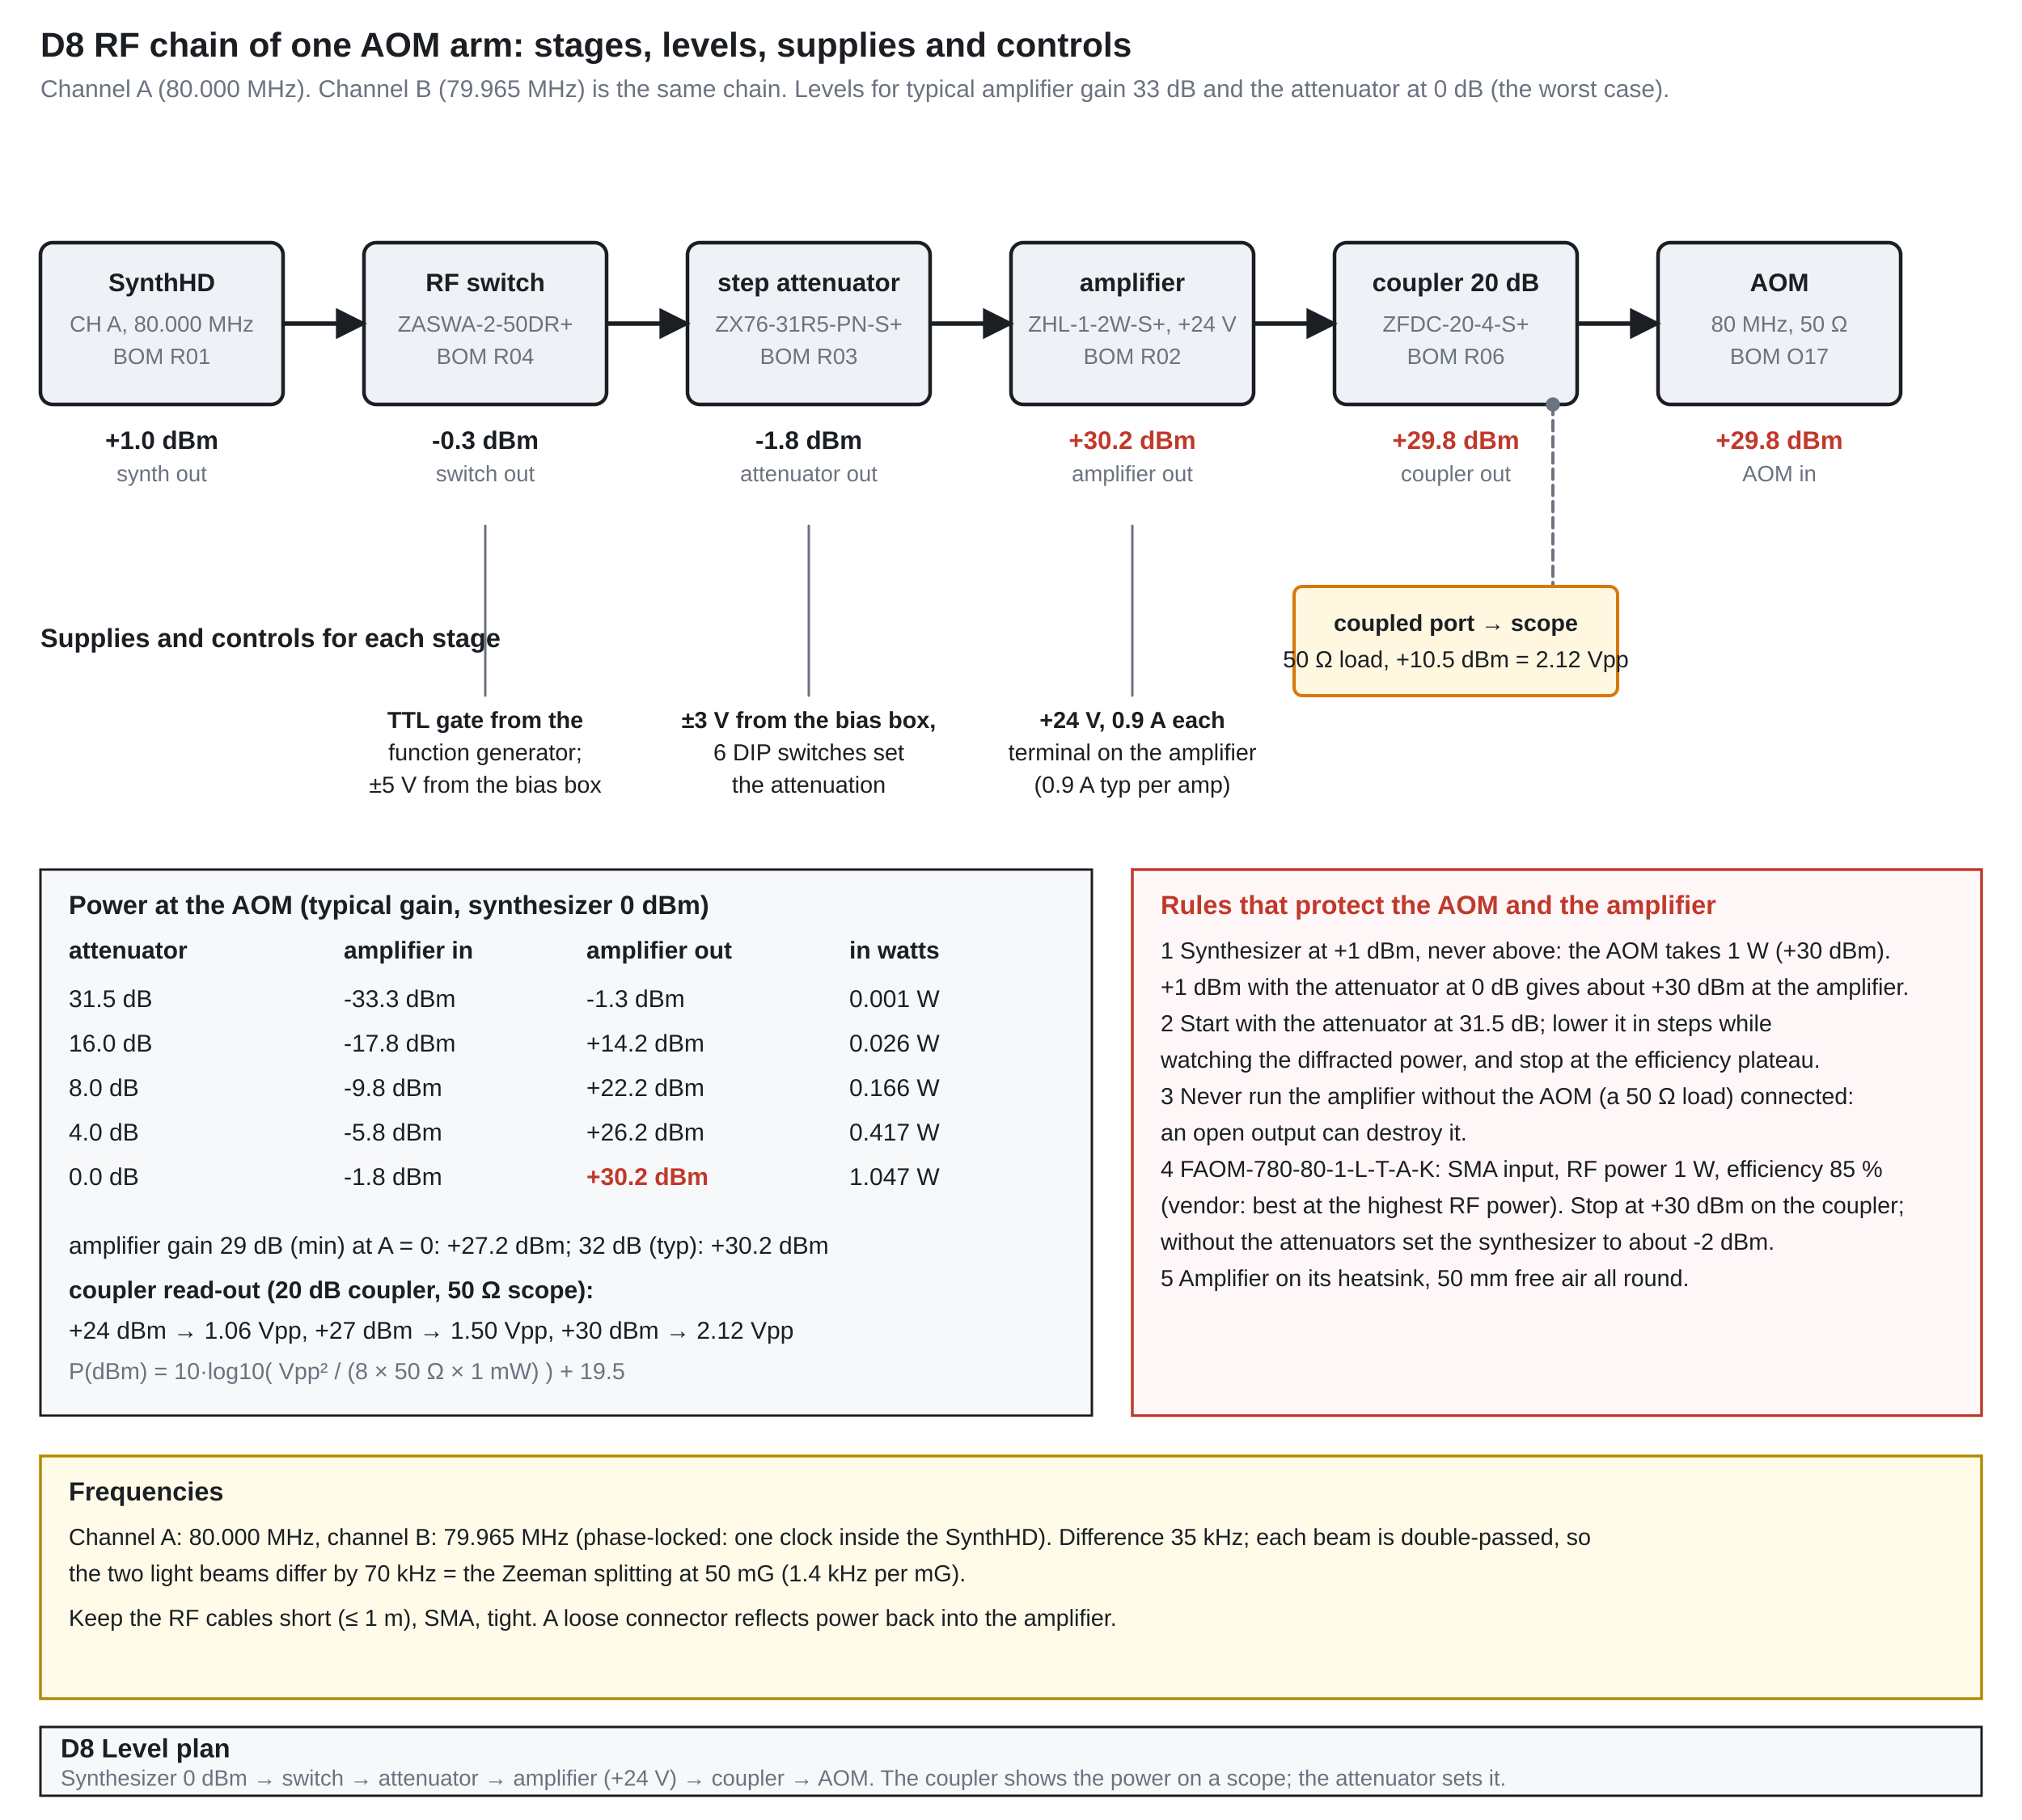
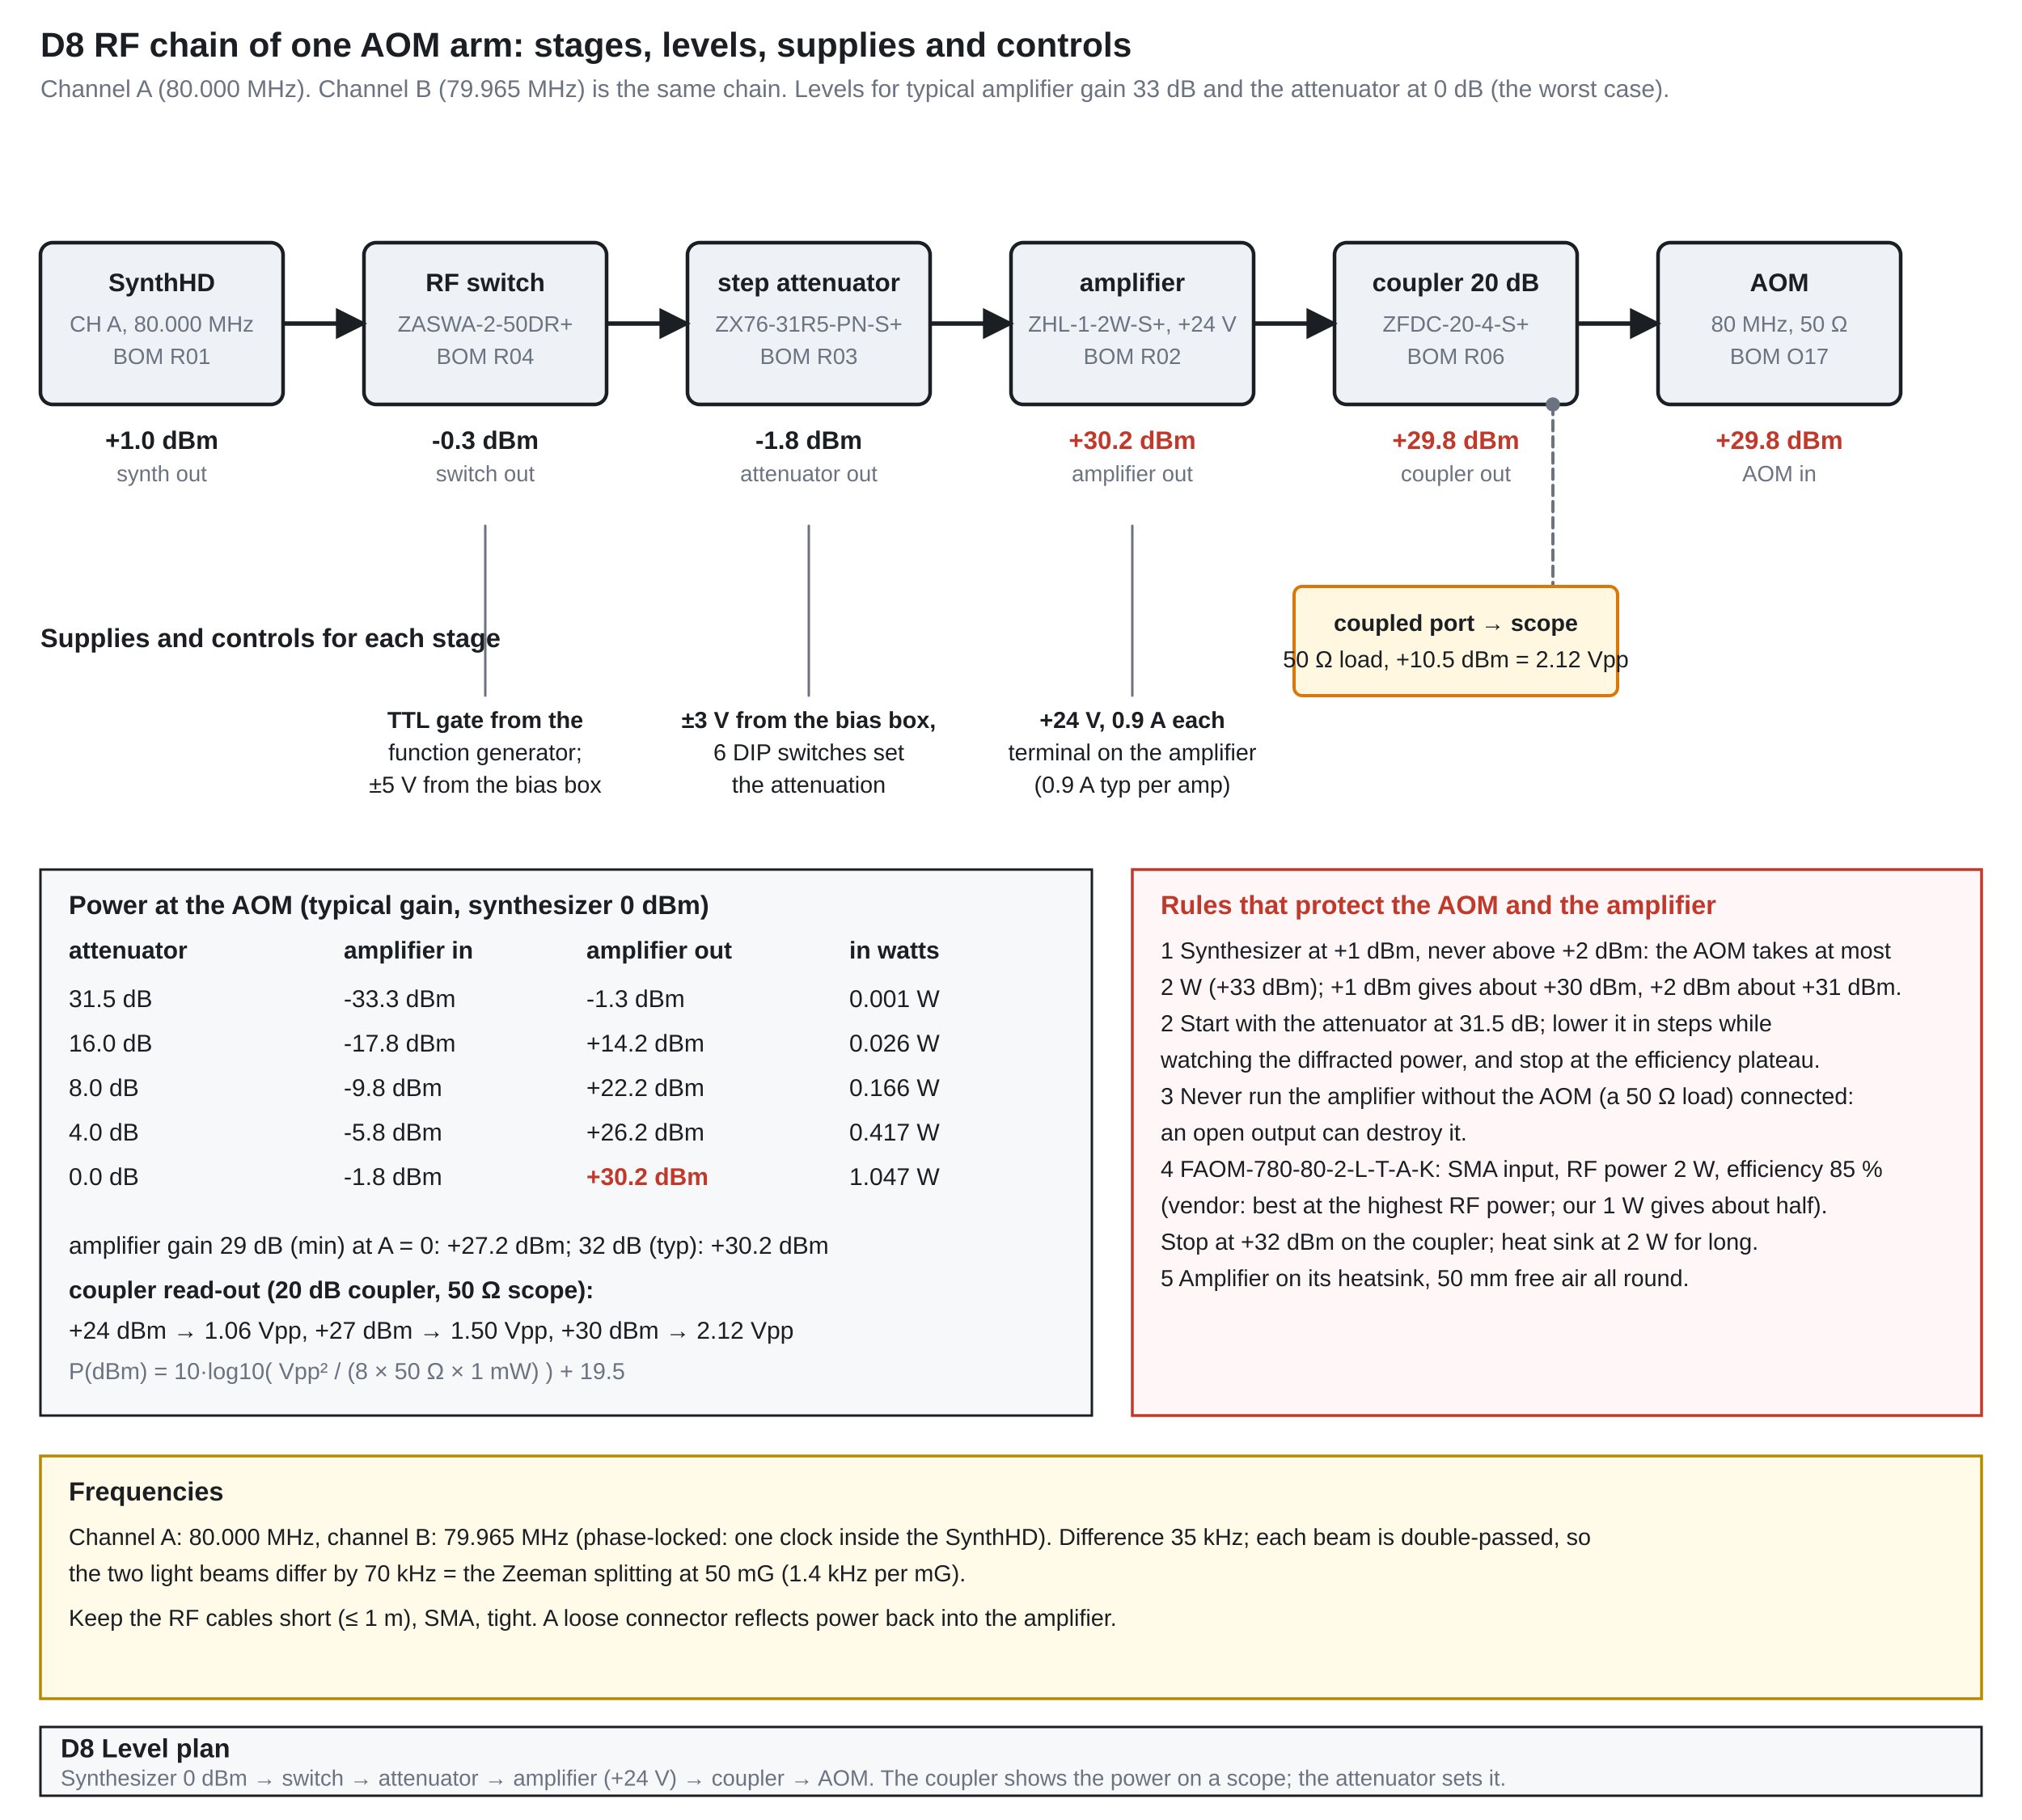
<svg xmlns="http://www.w3.org/2000/svg" viewBox="0 0 1000 900" role="img" aria-labelledby="t d" font-family="Segoe UI, Arial, Helvetica, sans-serif">
  <defs>
    <pattern id="hatch" width="6" height="6" patternUnits="userSpaceOnUse" patternTransform="rotate(45)">
      <line x1="0" y1="0" x2="0" y2="6" stroke="#555" stroke-width="1" />
    </pattern>
    <pattern id="hatchf" width="4" height="4" patternUnits="userSpaceOnUse" patternTransform="rotate(-45)">
      <line x1="0" y1="0" x2="0" y2="4" stroke="#888" stroke-width="0.8" />
    </pattern>
    <pattern id="dots" width="5" height="5" patternUnits="userSpaceOnUse">
      <circle cx="2" cy="2" r="0.8" fill="#999" />
    </pattern>
    <marker id="arr" viewBox="0 0 10 10" refX="9" refY="5" markerWidth="7" markerHeight="7" orient="auto-start-reverse">
      <path d="M0 0 L10 5 L0 10 z" fill="#1b1f24" />
    </marker>
    <marker id="arrg" viewBox="0 0 10 10" refX="9" refY="5" markerWidth="7" markerHeight="7" orient="auto-start-reverse">
      <path d="M0 0 L10 5 L0 10 z" fill="#6b7280" />
    </marker>
  </defs>
  <rect width="1000" height="900" fill="#ffffff" />
  <text x="20.00" y="28.00" font-size="17" text-anchor="start" fill="#1b1f24" font-weight="700">D8  RF chain of one AOM arm: stages, levels, supplies and controls</text>
  <text x="20.00" y="48.00" font-size="12" text-anchor="start" fill="#6b7280">Channel A (80.000 MHz). Channel B (79.965 MHz) is the same chain. Levels for typical amplifier gain 33 dB and the attenuator at 0 dB (the worst case).</text>
  <rect x="20.00" y="120.00" width="120.00" height="80.00" rx="6" fill="#eef2f6" stroke="#1b1f24" stroke-width="1.8" />
  <text x="80.00" y="144.00" font-size="12.5" text-anchor="middle" fill="#1b1f24" font-weight="700">SynthHD</text>
  <text x="80.00" y="164.00" font-size="11" text-anchor="middle" fill="#6b7280">CH A, 80.000 MHz</text>
  <text x="80.00" y="180.00" font-size="11" text-anchor="middle" fill="#6b7280">BOM R01</text>
  <rect x="180.00" y="120.00" width="120.00" height="80.00" rx="6" fill="#eef2f6" stroke="#1b1f24" stroke-width="1.8" />
  <text x="240.00" y="144.00" font-size="12.5" text-anchor="middle" fill="#1b1f24" font-weight="700">RF switch</text>
  <text x="240.00" y="164.00" font-size="11" text-anchor="middle" fill="#6b7280">ZASWA-2-50DR+</text>
  <text x="240.00" y="180.00" font-size="11" text-anchor="middle" fill="#6b7280">BOM R04</text>
  <rect x="340.00" y="120.00" width="120.00" height="80.00" rx="6" fill="#eef2f6" stroke="#1b1f24" stroke-width="1.8" />
  <text x="400.00" y="144.00" font-size="12.5" text-anchor="middle" fill="#1b1f24" font-weight="700">step attenuator</text>
  <text x="400.00" y="164.00" font-size="11" text-anchor="middle" fill="#6b7280">ZX76-31R5-PN-S+</text>
  <text x="400.00" y="180.00" font-size="11" text-anchor="middle" fill="#6b7280">BOM R03</text>
  <rect x="500.00" y="120.00" width="120.00" height="80.00" rx="6" fill="#eef2f6" stroke="#1b1f24" stroke-width="1.8" />
  <text x="560.00" y="144.00" font-size="12.5" text-anchor="middle" fill="#1b1f24" font-weight="700">amplifier</text>
  <text x="560.00" y="164.00" font-size="11" text-anchor="middle" fill="#6b7280">ZHL-1-2W-S+, +24 V</text>
  <text x="560.00" y="180.00" font-size="11" text-anchor="middle" fill="#6b7280">BOM R02</text>
  <rect x="660.00" y="120.00" width="120.00" height="80.00" rx="6" fill="#eef2f6" stroke="#1b1f24" stroke-width="1.8" />
  <text x="720.00" y="144.00" font-size="12.5" text-anchor="middle" fill="#1b1f24" font-weight="700">coupler 20 dB</text>
  <text x="720.00" y="164.00" font-size="11" text-anchor="middle" fill="#6b7280">ZFDC-20-4-S+</text>
  <text x="720.00" y="180.00" font-size="11" text-anchor="middle" fill="#6b7280">BOM R06</text>
  <rect x="820.00" y="120.00" width="120.00" height="80.00" rx="6" fill="#eef2f6" stroke="#1b1f24" stroke-width="1.8" />
  <text x="880.00" y="144.00" font-size="12.5" text-anchor="middle" fill="#1b1f24" font-weight="700">AOM</text>
  <text x="880.00" y="164.00" font-size="11" text-anchor="middle" fill="#6b7280">80 MHz, 50 Ω</text>
  <text x="880.00" y="180.00" font-size="11" text-anchor="middle" fill="#6b7280">BOM O17</text>
  <line x1="140.0" y1="160.0" x2="180.0" y2="160.0" stroke="#1b1f24" stroke-width="2.2" marker-end="url(#arr)" />
  <line x1="300.0" y1="160.0" x2="340.0" y2="160.0" stroke="#1b1f24" stroke-width="2.2" marker-end="url(#arr)" />
  <line x1="460.0" y1="160.0" x2="500.0" y2="160.0" stroke="#1b1f24" stroke-width="2.2" marker-end="url(#arr)" />
  <line x1="620.0" y1="160.0" x2="660.0" y2="160.0" stroke="#1b1f24" stroke-width="2.2" marker-end="url(#arr)" />
  <line x1="780.0" y1="160.0" x2="820.0" y2="160.0" stroke="#1b1f24" stroke-width="2.2" marker-end="url(#arr)" />
  <text x="80.00" y="222.00" font-size="12.5" text-anchor="middle" fill="#1b1f24" font-weight="700">+1.0 dBm</text>
  <text x="80.00" y="238.00" font-size="11" text-anchor="middle" fill="#6b7280">synth out</text>
  <text x="240.00" y="222.00" font-size="12.5" text-anchor="middle" fill="#1b1f24" font-weight="700">-0.3 dBm</text>
  <text x="240.00" y="238.00" font-size="11" text-anchor="middle" fill="#6b7280">switch out</text>
  <text x="400.00" y="222.00" font-size="12.5" text-anchor="middle" fill="#1b1f24" font-weight="700">-1.8 dBm</text>
  <text x="400.00" y="238.00" font-size="11" text-anchor="middle" fill="#6b7280">attenuator out</text>
  <text x="560.00" y="222.00" font-size="12.5" text-anchor="middle" fill="#c0392b" font-weight="700">+30.2 dBm</text>
  <text x="560.00" y="238.00" font-size="11" text-anchor="middle" fill="#6b7280">amplifier out</text>
  <text x="720.00" y="222.00" font-size="12.5" text-anchor="middle" fill="#c0392b" font-weight="700">+29.8 dBm</text>
  <text x="720.00" y="238.00" font-size="11" text-anchor="middle" fill="#6b7280">coupler out</text>
  <text x="880.00" y="222.00" font-size="12.5" text-anchor="middle" fill="#c0392b" font-weight="700">+29.8 dBm</text>
  <text x="880.00" y="238.00" font-size="11" text-anchor="middle" fill="#6b7280">AOM in</text>
  <line x1="768.00" y1="200.00" x2="768.00" y2="290.00" stroke="#6b7280" stroke-width="1.6" stroke-dasharray="5 3" stroke-linecap="round" />
  <circle cx="768.00" cy="200.00" r="3.5" fill="#6b7280" />
  <rect x="640.00" y="290.00" width="160.00" height="54.00" rx="4" fill="#fff7e0" stroke="#d9770a" stroke-width="1.6" />
  <text x="720.00" y="312.00" font-size="11.5" text-anchor="middle" fill="#1b1f24" font-weight="700">coupled port → scope</text>
  <text x="720.00" y="330.00" font-size="11.5" text-anchor="middle" fill="#1b1f24">50 Ω load, +10.5 dBm = 2.12 Vpp</text>
  <text x="20.00" y="320.00" font-size="13" text-anchor="start" fill="#1b1f24" font-weight="700">Supplies and controls for each stage</text>
  <line x1="240.00" y1="344.00" x2="240.00" y2="260.00" stroke="#6b7280" stroke-width="1.2" stroke-linecap="round" />
  <text x="240.00" y="360.00" font-size="11.5" text-anchor="middle" fill="#1b1f24" font-weight="700">TTL gate from the</text>
  <text x="240.00" y="376.00" font-size="11.5" text-anchor="middle" fill="#1b1f24">function generator;</text>
  <text x="240.00" y="392.00" font-size="11.5" text-anchor="middle" fill="#1b1f24">±5 V from the bias box</text>
  <line x1="400.00" y1="344.00" x2="400.00" y2="260.00" stroke="#6b7280" stroke-width="1.2" stroke-linecap="round" />
  <text x="400.00" y="360.00" font-size="11.5" text-anchor="middle" fill="#1b1f24" font-weight="700">±3 V from the bias box,</text>
  <text x="400.00" y="376.00" font-size="11.5" text-anchor="middle" fill="#1b1f24">6 DIP switches set</text>
  <text x="400.00" y="392.00" font-size="11.5" text-anchor="middle" fill="#1b1f24">the attenuation</text>
  <line x1="560.00" y1="344.00" x2="560.00" y2="260.00" stroke="#6b7280" stroke-width="1.2" stroke-linecap="round" />
  <text x="560.00" y="360.00" font-size="11.5" text-anchor="middle" fill="#1b1f24" font-weight="700">+24 V, 0.9 A each</text>
  <text x="560.00" y="376.00" font-size="11.5" text-anchor="middle" fill="#1b1f24">terminal on the amplifier</text>
  <text x="560.00" y="392.00" font-size="11.5" text-anchor="middle" fill="#1b1f24">(0.9 A typ per amp)</text>
  <rect x="20.00" y="430.00" width="520.00" height="270.00" rx="0" fill="#f7f8fa" stroke="#1b1f24" stroke-width="1.2" />
  <text x="34.00" y="452.00" font-size="13" text-anchor="start" fill="#1b1f24" font-weight="700">Power at the AOM (typical gain, synthesizer 0 dBm)</text>
  <text x="34.00" y="474.00" font-size="12" text-anchor="start" fill="#1b1f24" font-weight="700">attenuator</text>
  <text x="170.00" y="474.00" font-size="12" text-anchor="start" fill="#1b1f24" font-weight="700">amplifier in</text>
  <text x="290.00" y="474.00" font-size="12" text-anchor="start" fill="#1b1f24" font-weight="700">amplifier out</text>
  <text x="420.00" y="474.00" font-size="12" text-anchor="start" fill="#1b1f24" font-weight="700">in watts</text>
  <text x="34.00" y="498.00" font-size="12" text-anchor="start" fill="#1b1f24">31.5 dB</text>
  <text x="170.00" y="498.00" font-size="12" text-anchor="start" fill="#1b1f24">-33.3 dBm</text>
  <text x="290.00" y="498.00" font-size="12" text-anchor="start" fill="#1b1f24">-1.3 dBm</text>
  <text x="420.00" y="498.00" font-size="12" text-anchor="start" fill="#1b1f24">0.001 W</text>
  <text x="34.00" y="520.00" font-size="12" text-anchor="start" fill="#1b1f24">16.0 dB</text>
  <text x="170.00" y="520.00" font-size="12" text-anchor="start" fill="#1b1f24">-17.8 dBm</text>
  <text x="290.00" y="520.00" font-size="12" text-anchor="start" fill="#1b1f24">+14.2 dBm</text>
  <text x="420.00" y="520.00" font-size="12" text-anchor="start" fill="#1b1f24">0.026 W</text>
  <text x="34.00" y="542.00" font-size="12" text-anchor="start" fill="#1b1f24">8.0 dB</text>
  <text x="170.00" y="542.00" font-size="12" text-anchor="start" fill="#1b1f24">-9.8 dBm</text>
  <text x="290.00" y="542.00" font-size="12" text-anchor="start" fill="#1b1f24">+22.2 dBm</text>
  <text x="420.00" y="542.00" font-size="12" text-anchor="start" fill="#1b1f24">0.166 W</text>
  <text x="34.00" y="564.00" font-size="12" text-anchor="start" fill="#1b1f24">4.0 dB</text>
  <text x="170.00" y="564.00" font-size="12" text-anchor="start" fill="#1b1f24">-5.8 dBm</text>
  <text x="290.00" y="564.00" font-size="12" text-anchor="start" fill="#1b1f24">+26.2 dBm</text>
  <text x="420.00" y="564.00" font-size="12" text-anchor="start" fill="#1b1f24">0.417 W</text>
  <text x="34.00" y="586.00" font-size="12" text-anchor="start" fill="#1b1f24">0.0 dB</text>
  <text x="170.00" y="586.00" font-size="12" text-anchor="start" fill="#1b1f24">-1.8 dBm</text>
  <text x="290.00" y="586.00" font-size="12" text-anchor="start" fill="#c0392b" font-weight="700">+30.2 dBm</text>
  <text x="420.00" y="586.00" font-size="12" text-anchor="start" fill="#1b1f24">1.047 W</text>
  <text x="34.00" y="620.00" font-size="12" text-anchor="start" fill="#1b1f24">amplifier gain 29 dB (min) at A = 0:  +27.2 dBm;   32 dB (typ):  +30.2 dBm</text>
  <text x="34.00" y="642.00" font-size="12" text-anchor="start" fill="#1b1f24" font-weight="700">coupler read-out (20 dB coupler, 50 Ω scope):</text>
  <text x="34.00" y="662.00" font-size="12" text-anchor="start" fill="#1b1f24">  +24 dBm → 1.06 Vpp,   +27 dBm → 1.50 Vpp,   +30 dBm → 2.12 Vpp</text>
  <text x="34.00" y="682.00" font-size="11.5" text-anchor="start" fill="#6b7280">P(dBm) = 10·log10( Vpp² / (8 × 50 Ω × 1 mW) ) + 19.5</text>
  <rect x="560.00" y="430.00" width="420.00" height="270.00" rx="0" fill="#fff7f7" stroke="#c0392b" stroke-width="1.4" />
  <text x="574.00" y="452.00" font-size="13" text-anchor="start" fill="#c0392b" font-weight="700">Rules that protect the AOM and the amplifier</text>
-   <text x="574.00" y="474.00" font-size="11.5" text-anchor="start" fill="#1b1f24">1  Synthesizer at +1 dBm, never above: the AOM takes 1 W (+30 dBm).</text>
-   <text x="574.00" y="492.00" font-size="11.5" text-anchor="start" fill="#1b1f24">    +1 dBm with the attenuator at 0 dB gives about +30 dBm at the amplifier.</text>
+   <text x="574.00" y="474.00" font-size="11.5" text-anchor="start" fill="#1b1f24">1  Synthesizer at +1 dBm, never above +2 dBm: the AOM takes at most</text>
+   <text x="574.00" y="492.00" font-size="11.5" text-anchor="start" fill="#1b1f24">    2 W (+33 dBm); +1 dBm gives about +30 dBm, +2 dBm about +31 dBm.</text>
  <text x="574.00" y="510.00" font-size="11.5" text-anchor="start" fill="#1b1f24">2  Start with the attenuator at 31.5 dB; lower it in steps while</text>
  <text x="574.00" y="528.00" font-size="11.5" text-anchor="start" fill="#1b1f24">    watching the diffracted power, and stop at the efficiency plateau.</text>
  <text x="574.00" y="546.00" font-size="11.5" text-anchor="start" fill="#1b1f24">3  Never run the amplifier without the AOM (a 50 Ω load) connected:</text>
  <text x="574.00" y="564.00" font-size="11.5" text-anchor="start" fill="#1b1f24">    an open output can destroy it.</text>
-   <text x="574.00" y="582.00" font-size="11.5" text-anchor="start" fill="#1b1f24">4  FAOM-780-80-1-L-T-A-K: SMA input, RF power 1 W, efficiency 85 %</text>
-   <text x="574.00" y="600.00" font-size="11.5" text-anchor="start" fill="#1b1f24">    (vendor: best at the highest RF power). Stop at +30 dBm on the coupler;</text>
-   <text x="574.00" y="618.00" font-size="11.5" text-anchor="start" fill="#1b1f24">    without the attenuators set the synthesizer to about -2 dBm.</text>
+   <text x="574.00" y="582.00" font-size="11.5" text-anchor="start" fill="#1b1f24">4  FAOM-780-80-2-L-T-A-K: SMA input, RF power 2 W, efficiency 85 %</text>
+   <text x="574.00" y="600.00" font-size="11.5" text-anchor="start" fill="#1b1f24">    (vendor: best at the highest RF power; our 1 W gives about half).</text>
+   <text x="574.00" y="618.00" font-size="11.5" text-anchor="start" fill="#1b1f24">    Stop at +32 dBm on the coupler; heat sink at 2 W for long.</text>
  <text x="574.00" y="636.00" font-size="11.5" text-anchor="start" fill="#1b1f24">5  Amplifier on its heatsink, 50 mm free air all round.</text>
  <rect x="20.00" y="720.00" width="960.00" height="120.00" rx="0" fill="#fffbe8" stroke="#b58900" stroke-width="1.4" />
  <text x="34.00" y="742.00" font-size="13" text-anchor="start" fill="#1b1f24" font-weight="700">Frequencies</text>
  <text x="34.00" y="764.00" font-size="11.5" text-anchor="start" fill="#1b1f24">Channel A: 80.000 MHz, channel B: 79.965 MHz (phase-locked: one clock inside the SynthHD). Difference 35 kHz; each beam is double-passed, so</text>
  <text x="34.00" y="782.00" font-size="11.5" text-anchor="start" fill="#1b1f24">the two light beams differ by 70 kHz = the Zeeman splitting at 50 mG (1.4 kHz per mG).</text>
  <text x="34.00" y="804.00" font-size="11.5" text-anchor="start" fill="#1b1f24">Keep the RF cables short (≤ 1 m), SMA, tight. A loose connector reflects power back into the amplifier.</text>
  <rect x="20.00" y="854.00" width="960.00" height="34.00" rx="0" fill="#f7f8fa" stroke="#1b1f24" stroke-width="1.2" />
  <text x="30.00" y="869.00" font-size="13" text-anchor="start" fill="#1b1f24" font-weight="700">D8  Level plan</text>
  <text x="30.00" y="883.00" font-size="11" text-anchor="start" fill="#6b7280">Synthesizer 0 dBm → switch → attenuator → amplifier (+24 V) → coupler → AOM. The coupler shows the power on a scope; the attenuator sets it.</text>
</svg>
